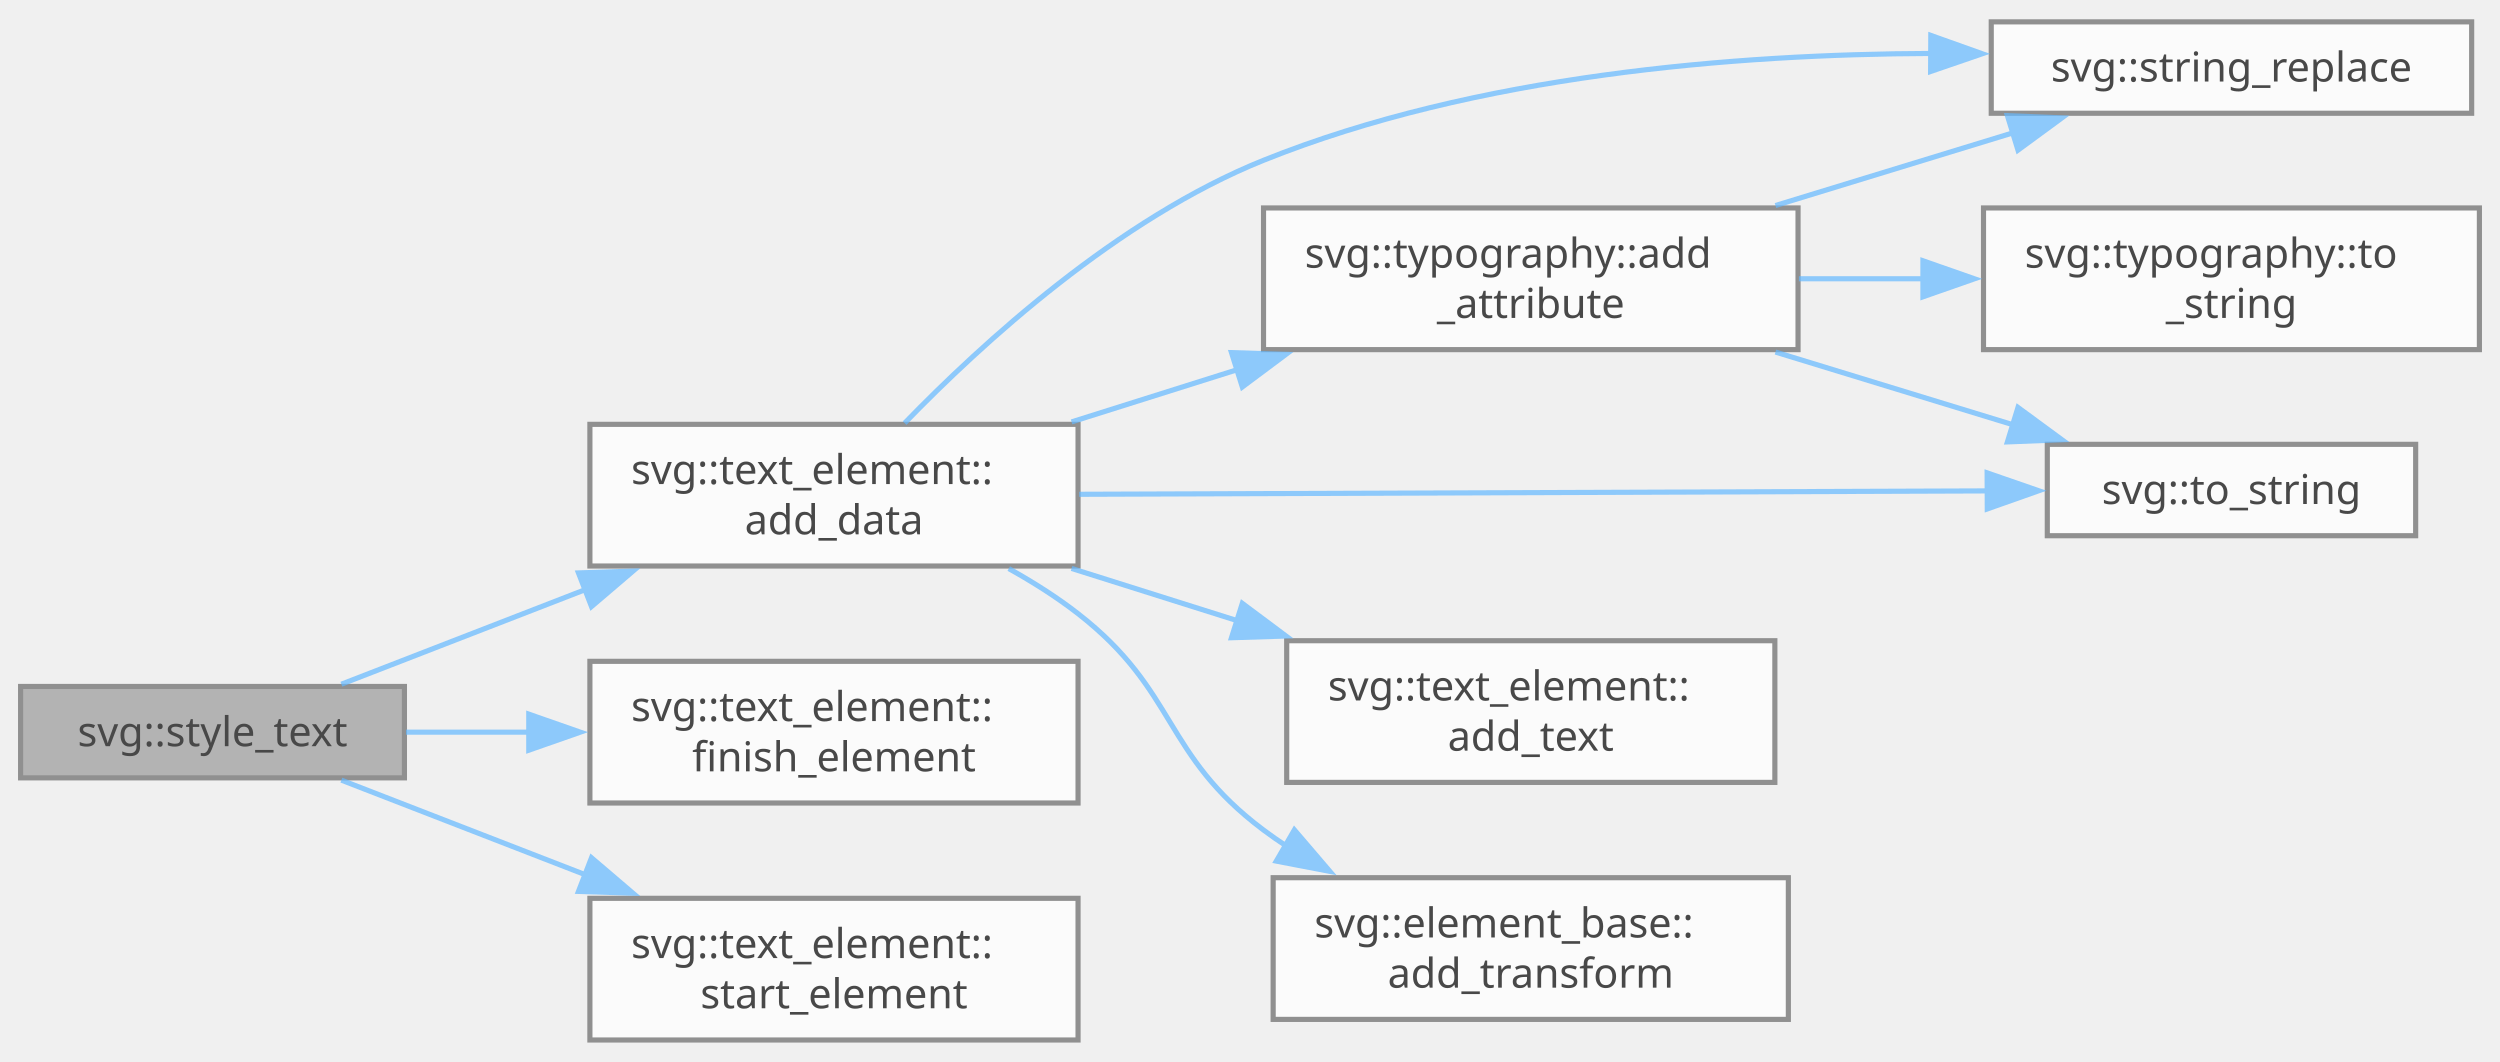
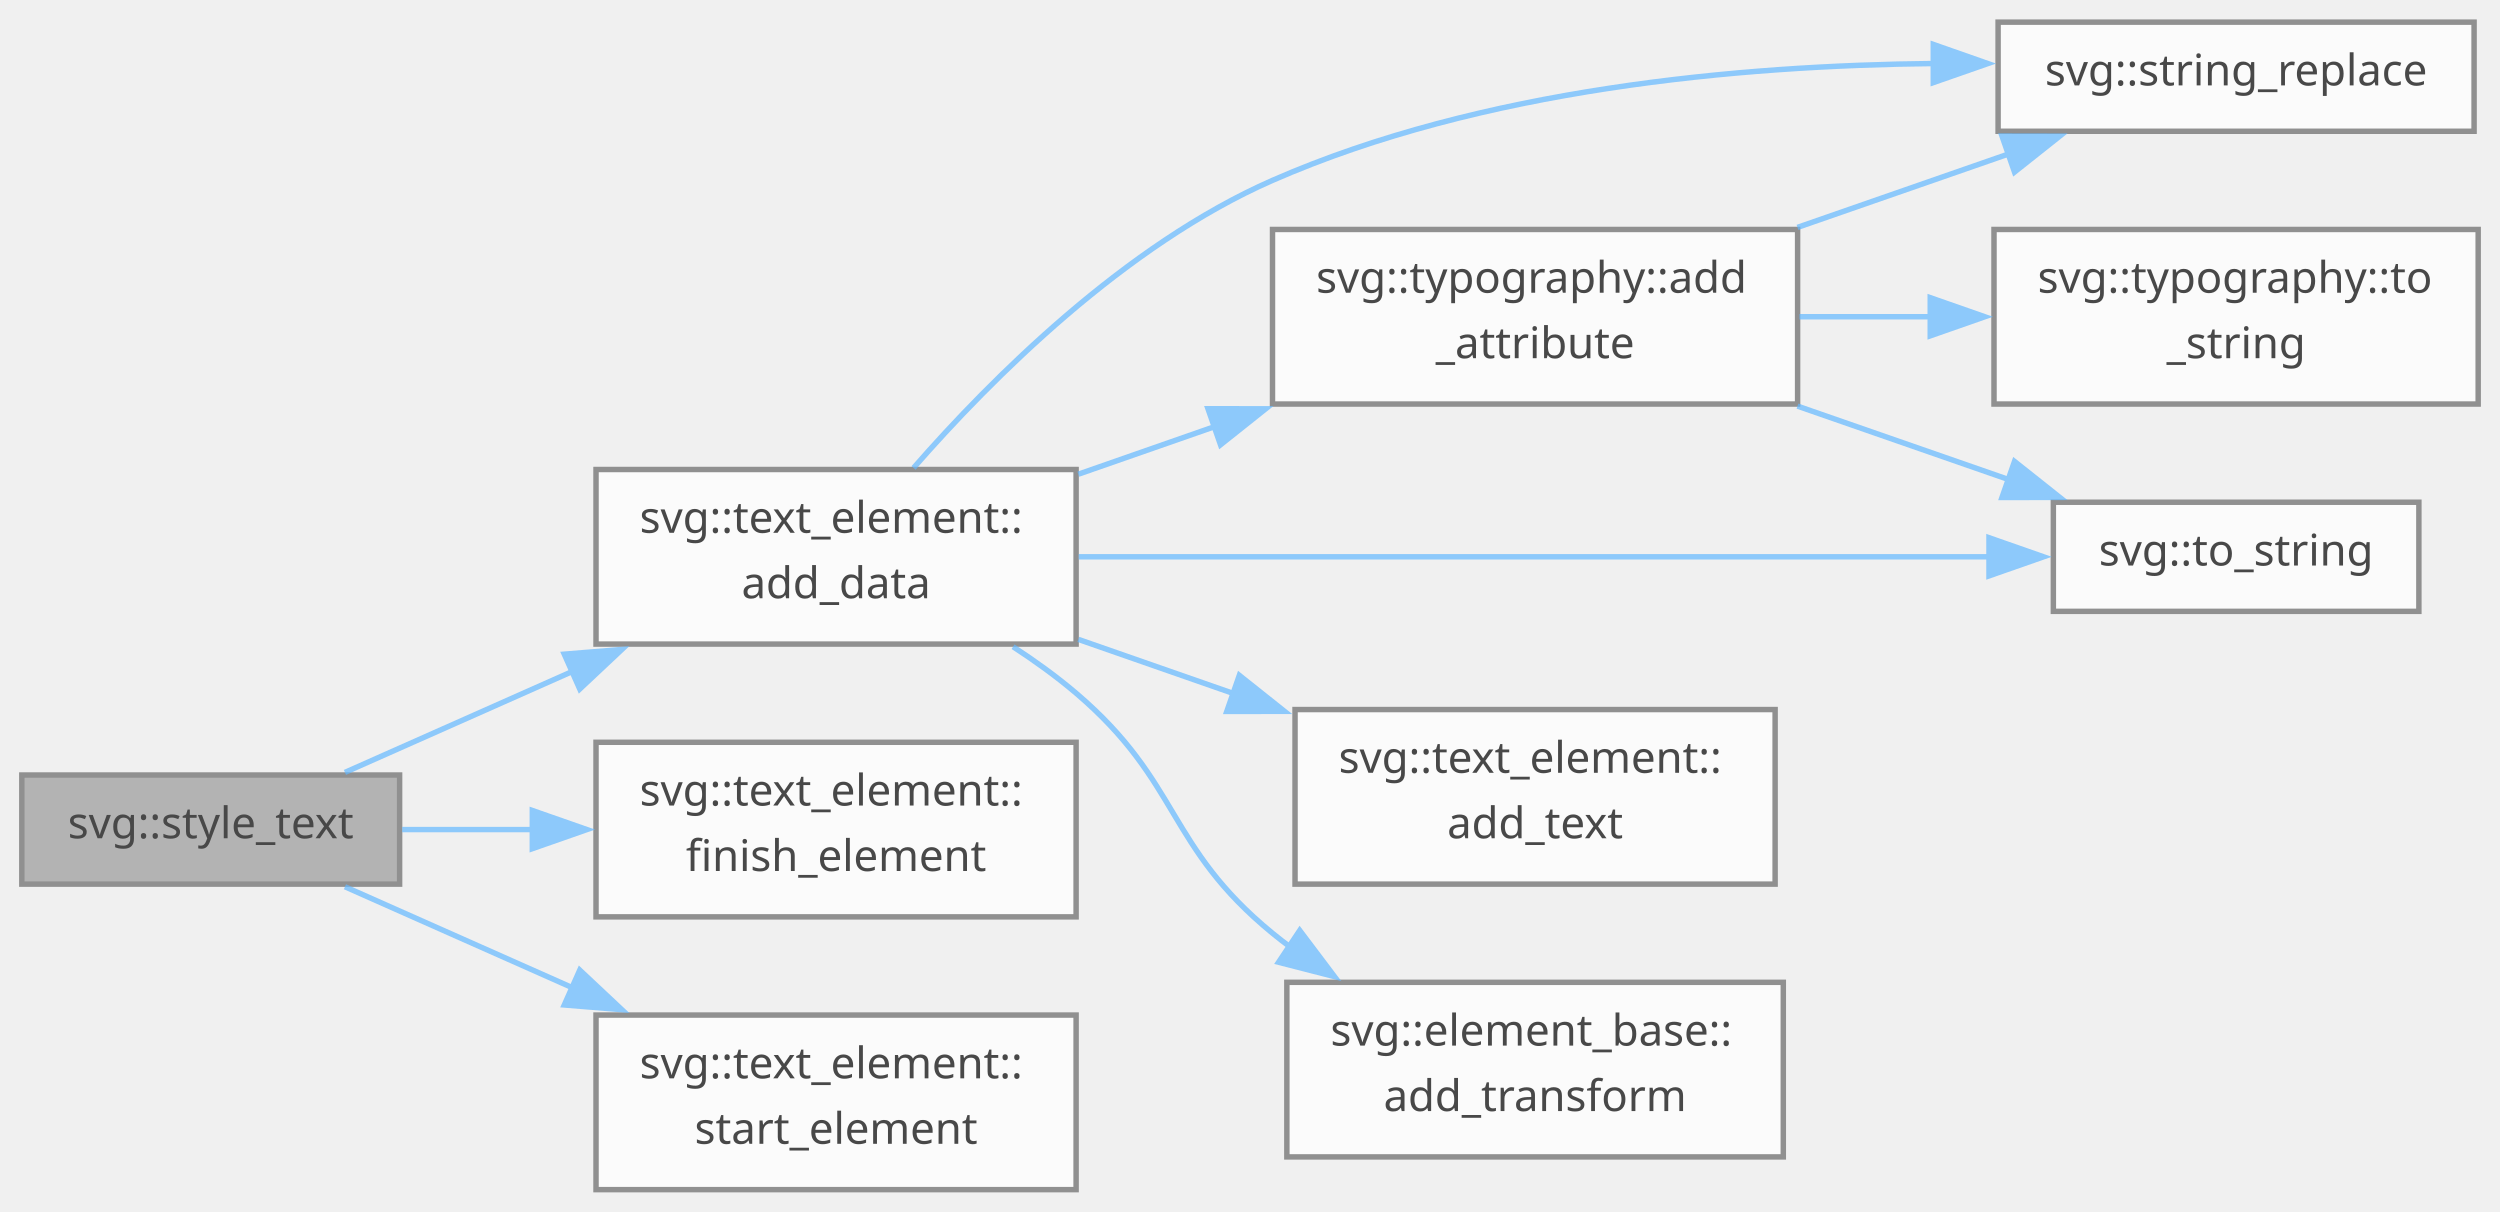
- <svg xmlns="http://www.w3.org/2000/svg" xmlns:xlink="http://www.w3.org/1999/xlink" width="485pt" height="206pt" viewBox="0.00 0.00 485.25 205.62">
+ <svg xmlns="http://www.w3.org/2000/svg" xmlns:xlink="http://www.w3.org/1999/xlink" width="458pt" height="222pt" viewBox="0.00 0.00 458.25 222.00">
  <svg id="main" version="1.1" xml:space="preserve">
    <style type="text/css">
.node, .edge {opacity: 0.7;}
.node.selected, .edge.selected {opacity: 1;}
.edge:hover path { stroke: red; }
.edge:hover polygon { stroke: red; fill: red; }
</style>
    <svg id="graph" class="graph">
-       <g id="graph0" class="graph" transform="scale(1 1) rotate(0) translate(4 201.62)">
+       <g id="graph0" class="graph" transform="scale(1 1) rotate(0) translate(4 218)">
        <g id="Node000001" class="node">
          <g id="a_Node000001">
            <a xlink:title="Text elemetn at.">
-               <polygon fill="#999999" stroke="#666666" points="74.5,-68.62 0,-68.62 0,-50.88 74.5,-50.88 74.5,-68.62" />
-               <text text-anchor="middle" x="37.25" y="-57.02" font-family="SourceSans" font-size="8.00">svg::style_text</text>
+               <polygon fill="#999999" stroke="#666666" points="69.25,-76 0,-76 0,-56 69.25,-56 69.25,-76" />
+               <text text-anchor="middle" x="34.62" y="-64.4" font-family="SourceSans" font-size="8.00">svg::style_text</text>
            </a>
          </g>
        </g>
        <g id="Node000002" class="node">
          <g id="a_Node000002">
            <a xlink:href="group__elements.html#aad29e1daf75bdcd69a39575a6807fa0f" target="_top" xlink:title="Either serialize immediately (as below), or create data structure that adds data to data_vec and then...">
-               <polygon fill="white" stroke="#666666" points="205.25,-119.5 110.5,-119.5 110.5,-92 205.25,-92 205.25,-119.5" />
-               <text text-anchor="start" x="118.5" y="-107.9" font-family="SourceSans" font-size="8.00">svg::text_element::</text>
-               <text text-anchor="middle" x="157.88" y="-98.15" font-family="SourceSans" font-size="8.00">add_data</text>
+               <polygon fill="white" stroke="#666666" points="193.25,-132 105.25,-132 105.25,-100 193.25,-100 193.25,-132" />
+               <text text-anchor="start" x="113.25" y="-120.4" font-family="SourceSans" font-size="8.00">svg::text_element::</text>
+               <text text-anchor="middle" x="149.25" y="-108.4" font-family="SourceSans" font-size="8.00">add_data</text>
            </a>
          </g>
        </g>
        <g id="edge1_Node000001_Node000002" class="edge">
          <g id="a_edge1_Node000001_Node000002">
            <a xlink:title=" ">
-               <path fill="none" stroke="#63b8ff" d="M62.26,-69.06C75.92,-74.36 93.51,-81.18 109.81,-87.5" />
-               <polygon fill="#63b8ff" stroke="#63b8ff" points="108.28,-90.66 118.87,-91.01 110.81,-84.13 108.28,-90.66" />
+               <path fill="none" stroke="#63b8ff" d="M59.23,-76.48C71.38,-81.87 86.63,-88.64 101.06,-95.05" />
+               <polygon fill="#63b8ff" stroke="#63b8ff" points="99.43,-98.15 109.99,-99.01 102.27,-91.76 99.43,-98.15" />
            </a>
          </g>
        </g>
        <g id="Node000009" class="node">
          <g id="a_Node000009">
            <a xlink:href="group__elements.html#ga13c46848317034d16c62a7d2061ba3d6" target="_top" xlink:title=" ">
-               <polygon fill="white" stroke="#666666" points="205.25,-73.5 110.5,-73.5 110.5,-46 205.25,-46 205.25,-73.5" />
-               <text text-anchor="start" x="118.5" y="-61.9" font-family="SourceSans" font-size="8.00">svg::text_element::</text>
-               <text text-anchor="middle" x="157.88" y="-52.15" font-family="SourceSans" font-size="8.00">finish_element</text>
+               <polygon fill="white" stroke="#666666" points="193.25,-82 105.25,-82 105.25,-50 193.25,-50 193.25,-82" />
+               <text text-anchor="start" x="113.25" y="-70.4" font-family="SourceSans" font-size="8.00">svg::text_element::</text>
+               <text text-anchor="middle" x="149.25" y="-58.4" font-family="SourceSans" font-size="8.00">finish_element</text>
            </a>
          </g>
        </g>
        <g id="edge10_Node000001_Node000009" class="edge">
          <g id="a_edge10_Node000001_Node000009">
            <a xlink:title=" ">
-               <path fill="none" stroke="#63b8ff" d="M74.81,-59.75C82.4,-59.75 90.57,-59.75 98.72,-59.75" />
-               <polygon fill="#63b8ff" stroke="#63b8ff" points="98.63,-63.25 108.63,-59.75 98.63,-56.25 98.63,-63.25" />
+               <path fill="none" stroke="#63b8ff" d="M69.72,-66C77.29,-66 85.5,-66 93.66,-66" />
+               <polygon fill="#63b8ff" stroke="#63b8ff" points="93.57,-69.5 103.57,-66 93.57,-62.5 93.57,-69.5" />
            </a>
          </g>
        </g>
        <g id="Node000010" class="node">
          <g id="a_Node000010">
            <a xlink:href="group__elements.html#ae45bec611a6ec17ea46aab6d680ae042" target="_top" xlink:title=" ">
-               <polygon fill="white" stroke="#666666" points="205.25,-27.5 110.5,-27.5 110.5,0 205.25,0 205.25,-27.5" />
-               <text text-anchor="start" x="118.5" y="-15.9" font-family="SourceSans" font-size="8.00">svg::text_element::</text>
-               <text text-anchor="middle" x="157.88" y="-6.15" font-family="SourceSans" font-size="8.00">start_element</text>
+               <polygon fill="white" stroke="#666666" points="193.25,-32 105.25,-32 105.25,0 193.25,0 193.25,-32" />
+               <text text-anchor="start" x="113.25" y="-20.4" font-family="SourceSans" font-size="8.00">svg::text_element::</text>
+               <text text-anchor="middle" x="149.25" y="-8.4" font-family="SourceSans" font-size="8.00">start_element</text>
            </a>
          </g>
        </g>
        <g id="edge11_Node000001_Node000010" class="edge">
          <g id="a_edge11_Node000001_Node000010">
            <a xlink:title=" ">
-               <path fill="none" stroke="#63b8ff" d="M62.26,-50.44C75.92,-45.14 93.51,-38.32 109.81,-32" />
-               <polygon fill="#63b8ff" stroke="#63b8ff" points="110.81,-35.37 118.87,-28.49 108.28,-28.84 110.81,-35.37" />
+               <path fill="none" stroke="#63b8ff" d="M59.23,-55.52C71.38,-50.13 86.63,-43.36 101.06,-36.95" />
+               <polygon fill="#63b8ff" stroke="#63b8ff" points="102.27,-40.24 109.99,-32.99 99.43,-33.85 102.27,-40.24" />
            </a>
          </g>
        </g>
        <g id="Node000003" class="node">
          <g id="a_Node000003">
            <a xlink:href="structsvg_1_1typography.html#adbc62f74f1fed3f7c77567250f084f83" target="_top" xlink:title=" ">
-               <polygon fill="white" stroke="#666666" points="345,-161.5 241.25,-161.5 241.25,-134 345,-134 345,-161.5" />
-               <text text-anchor="start" x="249.25" y="-149.9" font-family="SourceSans" font-size="8.00">svg::typography::add</text>
-               <text text-anchor="middle" x="293.12" y="-140.15" font-family="SourceSans" font-size="8.00">_attribute</text>
+               <polygon fill="white" stroke="#666666" points="325.5,-176 229.25,-176 229.25,-144 325.5,-144 325.5,-176" />
+               <text text-anchor="start" x="237.25" y="-164.4" font-family="SourceSans" font-size="8.00">svg::typography::add</text>
+               <text text-anchor="middle" x="277.38" y="-152.4" font-family="SourceSans" font-size="8.00">_attribute</text>
            </a>
          </g>
        </g>
        <g id="edge2_Node000002_Node000003" class="edge">
          <g id="a_edge2_Node000002_Node000003">
            <a xlink:title=" ">
-               <path fill="none" stroke="#63b8ff" d="M203.99,-119.97C214.3,-123.22 225.38,-126.71 236.09,-130.09" />
-               <polygon fill="#63b8ff" stroke="#63b8ff" points="235.03,-133.42 245.62,-133.09 237.13,-126.75 235.03,-133.42" />
+               <path fill="none" stroke="#63b8ff" d="M193.66,-131.14C201.77,-133.97 210.37,-136.97 218.84,-139.93" />
+               <polygon fill="#63b8ff" stroke="#63b8ff" points="217.42,-143.14 228.01,-143.13 219.72,-136.53 217.42,-143.14" />
            </a>
          </g>
        </g>
        <g id="Node000004" class="node">
          <g id="a_Node000004">
            <a xlink:href="namespacesvg.html#a48ac748e89e22789d1772326a98dd7b6" target="_top" xlink:title=" ">
-               <polygon fill="white" stroke="#666666" points="475.75,-197.62 382.5,-197.62 382.5,-179.88 475.75,-179.88 475.75,-197.62" />
-               <text text-anchor="middle" x="429.12" y="-186.03" font-family="SourceSans" font-size="8.00">svg::string_replace</text>
+               <polygon fill="white" stroke="#666666" points="449.5,-214 362.25,-214 362.25,-194 449.5,-194 449.5,-214" />
+               <text text-anchor="middle" x="405.88" y="-202.4" font-family="SourceSans" font-size="8.00">svg::string_replace</text>
            </a>
          </g>
        </g>
        <g id="edge8_Node000002_Node000004" class="edge">
          <g id="a_edge8_Node000002_Node000004">
            <a xlink:title=" ">
-               <path fill="none" stroke="#63b8ff" d="M171.59,-119.74C186.57,-135.2 213.02,-159.41 241.25,-170.75 282.5,-187.32 332.84,-191.35 370.88,-191.49" />
-               <polygon fill="#63b8ff" stroke="#63b8ff" points="370.77,-194.99 380.75,-191.43 370.73,-187.99 370.77,-194.99" />
+               <path fill="none" stroke="#63b8ff" d="M163.45,-132.29C177.77,-148.68 202.23,-173.16 229.25,-185 267.53,-201.77 314.81,-206.07 350.67,-206.42" />
+               <polygon fill="#63b8ff" stroke="#63b8ff" points="350.37,-209.92 360.37,-206.41 350.37,-202.92 350.37,-209.92" />
            </a>
          </g>
        </g>
        <g id="Node000005" class="node">
          <g id="a_Node000005">
            <a xlink:href="namespacesvg.html#a36b1c48ad4601b205790e3772ad0a7b6" target="_top" xlink:title=" ">
-               <polygon fill="white" stroke="#666666" points="464.88,-115.62 393.38,-115.62 393.38,-97.88 464.88,-97.88 464.88,-115.62" />
-               <text text-anchor="middle" x="429.12" y="-104.03" font-family="SourceSans" font-size="8.00">svg::to_string</text>
+               <polygon fill="white" stroke="#666666" points="439.38,-126 372.38,-126 372.38,-106 439.38,-106 439.38,-126" />
+               <text text-anchor="middle" x="405.88" y="-114.4" font-family="SourceSans" font-size="8.00">svg::to_string</text>
            </a>
          </g>
        </g>
        <g id="edge9_Node000002_Node000005" class="edge">
          <g id="a_edge9_Node000002_Node000005">
            <a xlink:title=" ">
-               <path fill="none" stroke="#63b8ff" d="M205.47,-105.92C254.93,-106.11 332.64,-106.4 381.95,-106.58" />
-               <polygon fill="#63b8ff" stroke="#63b8ff" points="381.7,-110.08 391.72,-106.61 381.73,-103.08 381.7,-110.08" />
+               <path fill="none" stroke="#63b8ff" d="M193.73,-116C240.35,-116 313.96,-116 360.8,-116" />
+               <polygon fill="#63b8ff" stroke="#63b8ff" points="360.58,-119.5 370.58,-116 360.58,-112.5 360.58,-119.5" />
            </a>
          </g>
        </g>
        <g id="Node000007" class="node">
          <g id="a_Node000007">
            <a xlink:href="group__elements.html#a1ed006cabdb9c531c2bd8e27ea9e0966" target="_top" xlink:title=" ">
-               <polygon fill="white" stroke="#666666" points="340.5,-77.5 245.75,-77.5 245.75,-50 340.5,-50 340.5,-77.5" />
-               <text text-anchor="start" x="253.75" y="-65.9" font-family="SourceSans" font-size="8.00">svg::text_element::</text>
-               <text text-anchor="middle" x="293.12" y="-56.15" font-family="SourceSans" font-size="8.00">add_text</text>
+               <polygon fill="white" stroke="#666666" points="321.38,-88 233.38,-88 233.38,-56 321.38,-56 321.38,-88" />
+               <text text-anchor="start" x="241.38" y="-76.4" font-family="SourceSans" font-size="8.00">svg::text_element::</text>
+               <text text-anchor="middle" x="277.38" y="-64.4" font-family="SourceSans" font-size="8.00">add_text</text>
            </a>
          </g>
        </g>
        <g id="edge6_Node000002_Node000007" class="edge">
          <g id="a_edge6_Node000002_Node000007">
            <a xlink:title=" ">
-               <path fill="none" stroke="#63b8ff" d="M203.99,-91.53C214.3,-88.28 225.38,-84.79 236.09,-81.41" />
-               <polygon fill="#63b8ff" stroke="#63b8ff" points="237.13,-84.75 245.62,-78.41 235.03,-78.08 237.13,-84.75" />
+               <path fill="none" stroke="#63b8ff" d="M193.66,-100.86C202.87,-97.64 212.71,-94.21 222.27,-90.88" />
+               <polygon fill="#63b8ff" stroke="#63b8ff" points="223.17,-94.27 231.46,-87.67 220.87,-87.66 223.17,-94.27" />
            </a>
          </g>
        </g>
        <g id="Node000008" class="node">
          <g id="a_Node000008">
            <a xlink:href="group__elements.html#a53d72a7ff728ad1d4d027254530bcf3d" target="_top" xlink:title="Common transforms include rotate(180)">
-               <polygon fill="white" stroke="#666666" points="343.12,-31.5 243.12,-31.5 243.12,-4 343.12,-4 343.12,-31.5" />
-               <text text-anchor="start" x="251.12" y="-19.9" font-family="SourceSans" font-size="8.00">svg::element_base::</text>
-               <text text-anchor="middle" x="293.12" y="-10.15" font-family="SourceSans" font-size="8.00">add_transform</text>
+               <polygon fill="white" stroke="#666666" points="322.88,-38 231.88,-38 231.88,-6 322.88,-6 322.88,-38" />
+               <text text-anchor="start" x="239.88" y="-26.4" font-family="SourceSans" font-size="8.00">svg::element_base::</text>
+               <text text-anchor="middle" x="277.38" y="-14.4" font-family="SourceSans" font-size="8.00">add_transform</text>
            </a>
          </g>
        </g>
        <g id="edge7_Node000002_Node000008" class="edge">
          <g id="a_edge7_Node000002_Node000008">
            <a xlink:title=" ">
-               <path fill="none" stroke="#63b8ff" d="M191.8,-91.5C196.51,-88.88 201.14,-85.95 205.25,-82.75 224.65,-67.65 221.58,-55.5 241.25,-40.75 242.74,-39.63 244.3,-38.55 245.9,-37.51" />
-               <polygon fill="#63b8ff" stroke="#63b8ff" points="247.24,-40.78 254.13,-32.73 243.73,-34.72 247.24,-40.78" />
+               <path fill="none" stroke="#63b8ff" d="M181.69,-99.52C185.74,-96.89 189.7,-94.02 193.25,-91 212.48,-74.61 209.71,-63.01 229.25,-47 230.34,-46.11 231.46,-45.23 232.62,-44.38" />
+               <polygon fill="#63b8ff" stroke="#63b8ff" points="234.24,-47.51 240.62,-39.05 230.36,-41.68 234.24,-47.51" />
            </a>
          </g>
        </g>
        <g id="edge3_Node000003_Node000004" class="edge">
          <g id="a_edge3_Node000003_Node000004">
            <a xlink:title=" ">
-               <path fill="none" stroke="#63b8ff" d="M340.62,-161.97C355.67,-166.58 372.26,-171.66 386.91,-176.14" />
-               <polygon fill="#63b8ff" stroke="#63b8ff" points="385.64,-179.41 396.23,-178.99 387.69,-172.72 385.64,-179.41" />
+               <path fill="none" stroke="#63b8ff" d="M325.48,-176.38C338.3,-180.84 352.07,-185.63 364.49,-189.95" />
+               <polygon fill="#63b8ff" stroke="#63b8ff" points="362.96,-193.13 373.56,-193.11 365.26,-186.52 362.96,-193.13" />
            </a>
          </g>
        </g>
        <g id="edge4_Node000003_Node000005" class="edge">
          <g id="a_edge4_Node000003_Node000005">
            <a xlink:title=" ">
-               <path fill="none" stroke="#63b8ff" d="M340.62,-133.53C355.67,-128.92 372.26,-123.84 386.91,-119.36" />
-               <polygon fill="#63b8ff" stroke="#63b8ff" points="387.69,-122.78 396.23,-116.51 385.64,-116.09 387.69,-122.78" />
+               <path fill="none" stroke="#63b8ff" d="M325.48,-143.62C338.3,-139.16 352.07,-134.37 364.49,-130.05" />
+               <polygon fill="#63b8ff" stroke="#63b8ff" points="365.26,-133.48 373.56,-126.89 362.96,-126.87 365.26,-133.48" />
            </a>
          </g>
        </g>
        <g id="Node000006" class="node">
          <g id="a_Node000006">
            <a xlink:href="structsvg_1_1typography.html#a174c1ffb4e56214d71523ffe7e422561" target="_top" xlink:title=" ">
-               <polygon fill="white" stroke="#666666" points="477.25,-161.5 381,-161.5 381,-134 477.25,-134 477.25,-161.5" />
-               <text text-anchor="start" x="389" y="-149.9" font-family="SourceSans" font-size="8.00">svg::typography::to</text>
-               <text text-anchor="middle" x="429.12" y="-140.15" font-family="SourceSans" font-size="8.00">_string</text>
+               <polygon fill="white" stroke="#666666" points="450.25,-176 361.5,-176 361.5,-144 450.25,-144 450.25,-176" />
+               <text text-anchor="start" x="369.5" y="-164.4" font-family="SourceSans" font-size="8.00">svg::typography::to</text>
+               <text text-anchor="middle" x="405.88" y="-152.4" font-family="SourceSans" font-size="8.00">_string</text>
            </a>
          </g>
        </g>
        <g id="edge5_Node000003_Node000006" class="edge">
          <g id="a_edge5_Node000003_Node000006">
            <a xlink:title=" ">
-               <path fill="none" stroke="#63b8ff" d="M345.17,-147.75C353.11,-147.75 361.37,-147.75 369.47,-147.75" />
-               <polygon fill="#63b8ff" stroke="#63b8ff" points="369.24,-151.25 379.24,-147.75 369.24,-144.25 369.24,-151.25" />
+               <path fill="none" stroke="#63b8ff" d="M325.84,-160C333.66,-160 341.82,-160 349.81,-160" />
+               <polygon fill="#63b8ff" stroke="#63b8ff" points="349.81,-163.5 359.81,-160 349.81,-156.5 349.81,-163.5" />
            </a>
          </g>
        </g>
      </g>
    </svg>
  </svg>
  <style type="text/css">

[data-mouse-over-selected='false'] { opacity: 0.7; }
[data-mouse-over-selected='true']  { opacity: 1.0; }

</style>
</svg>
